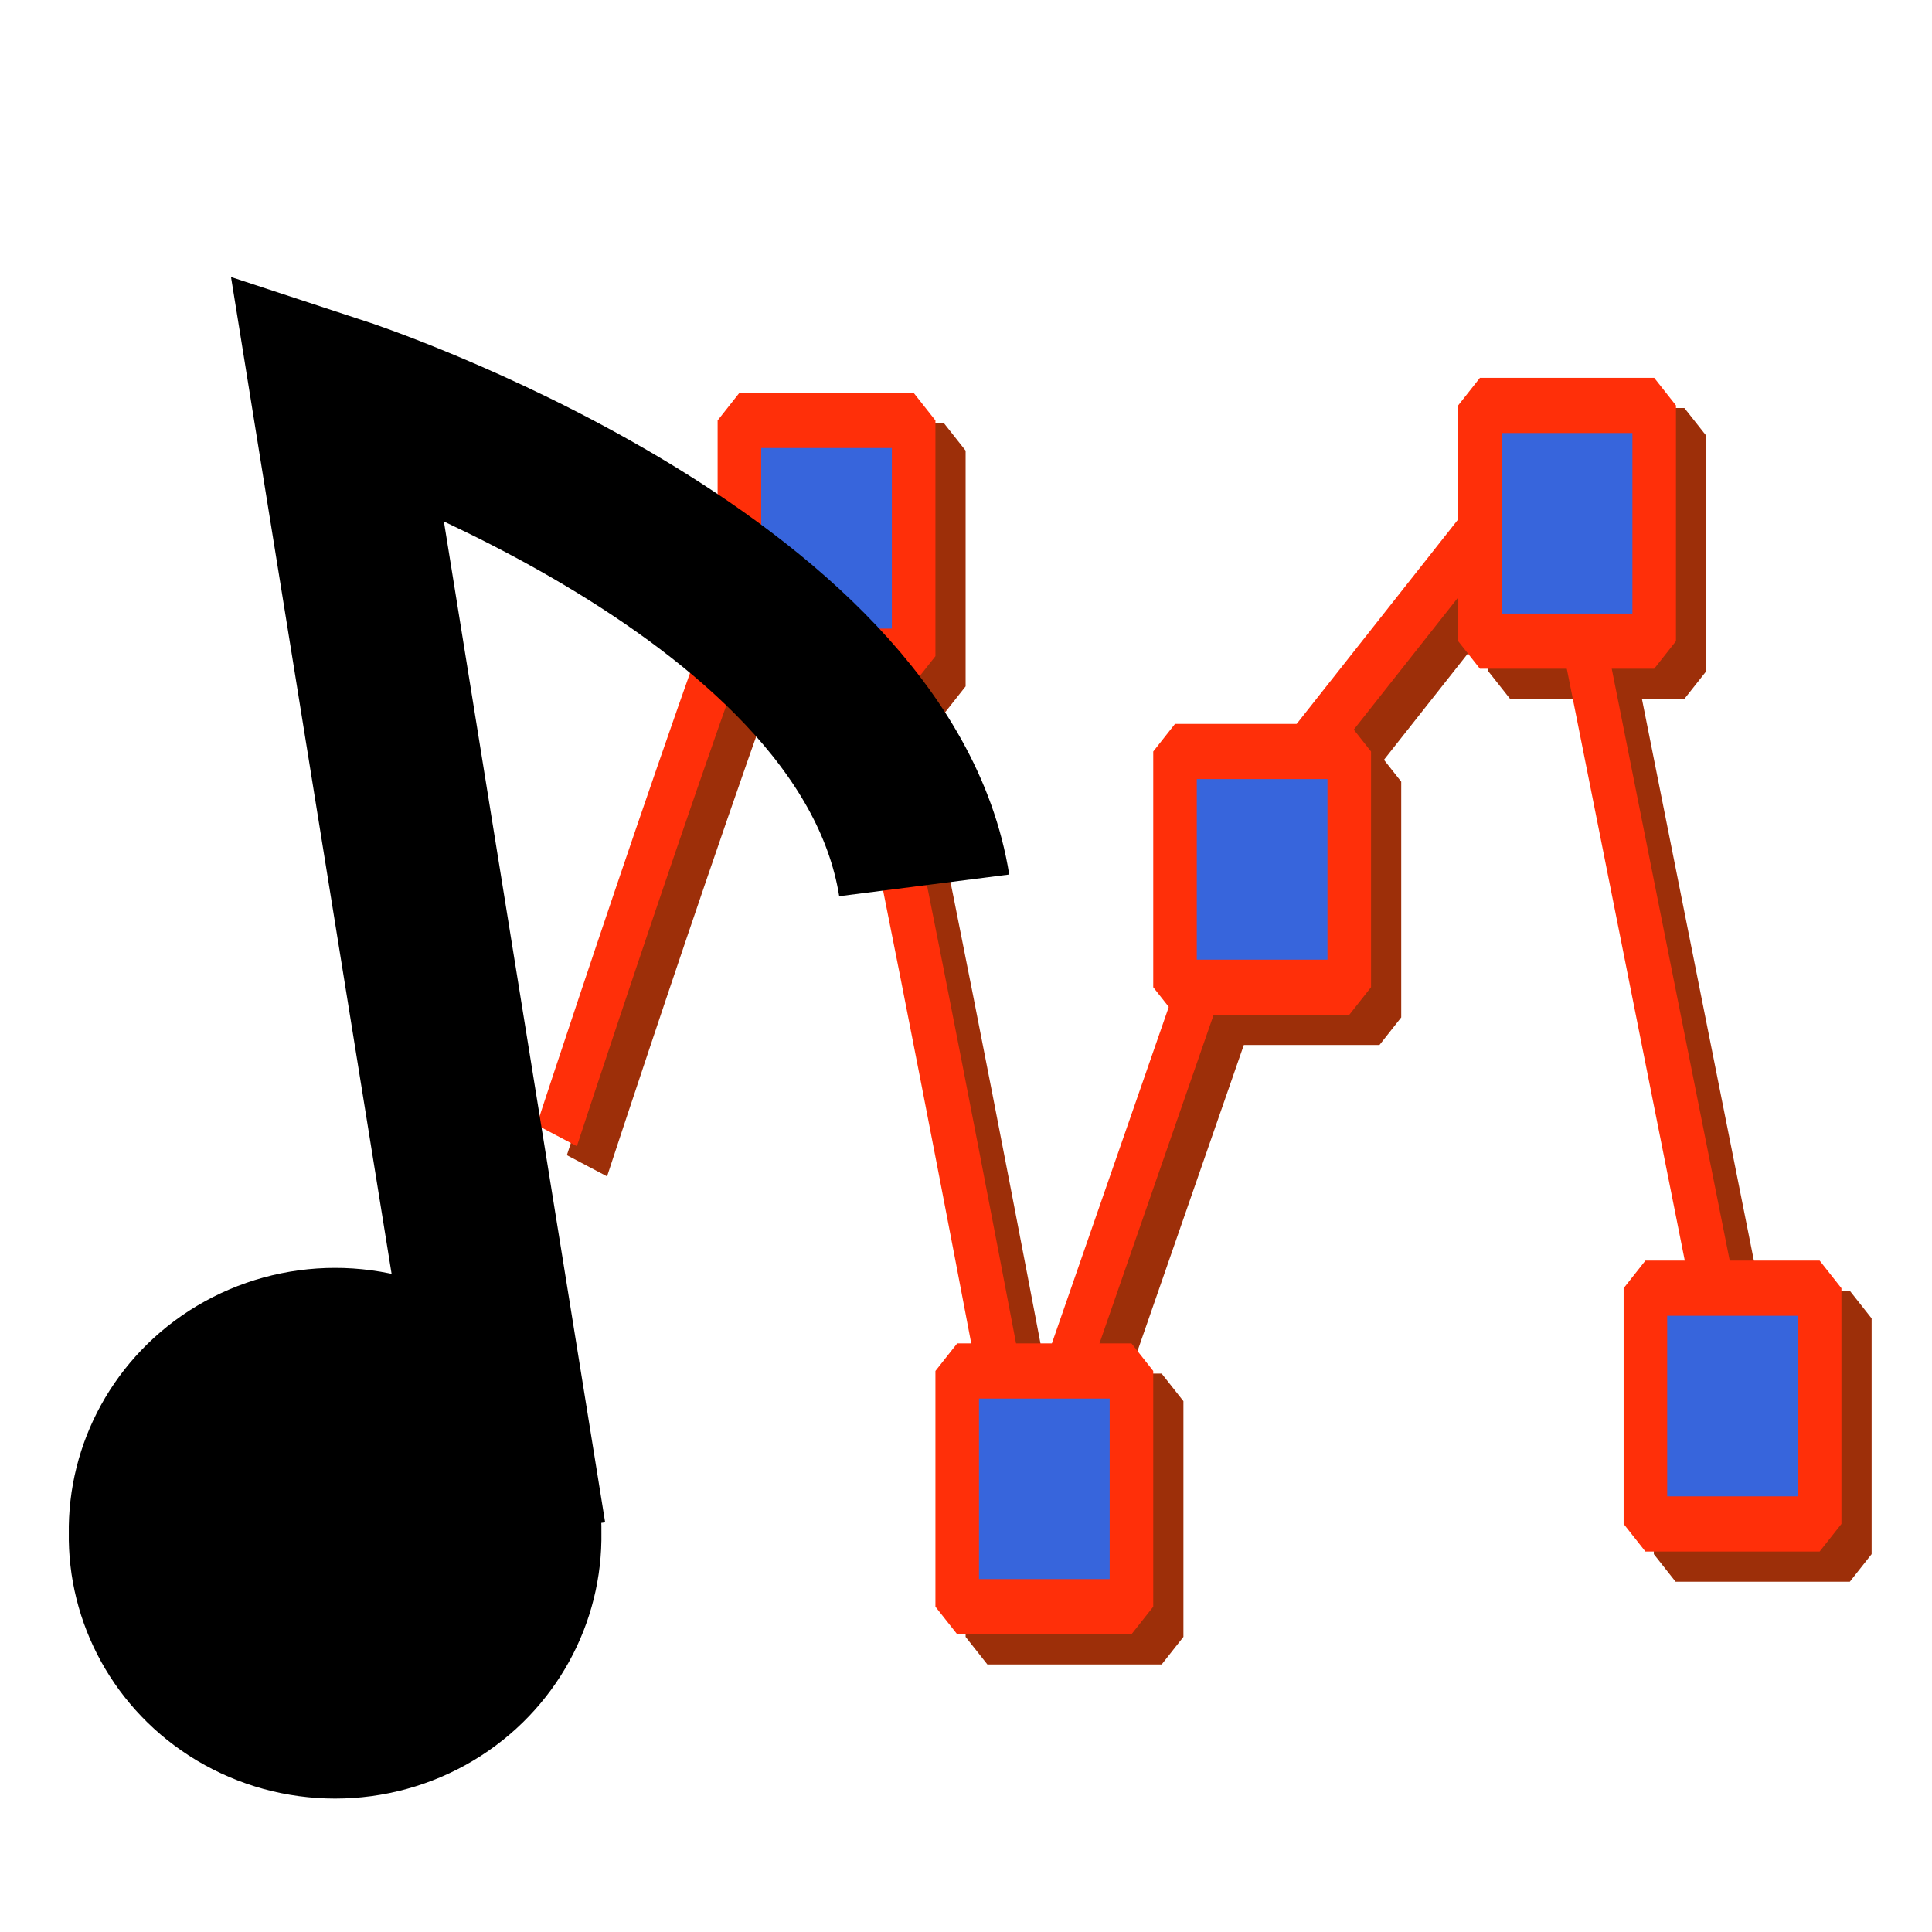
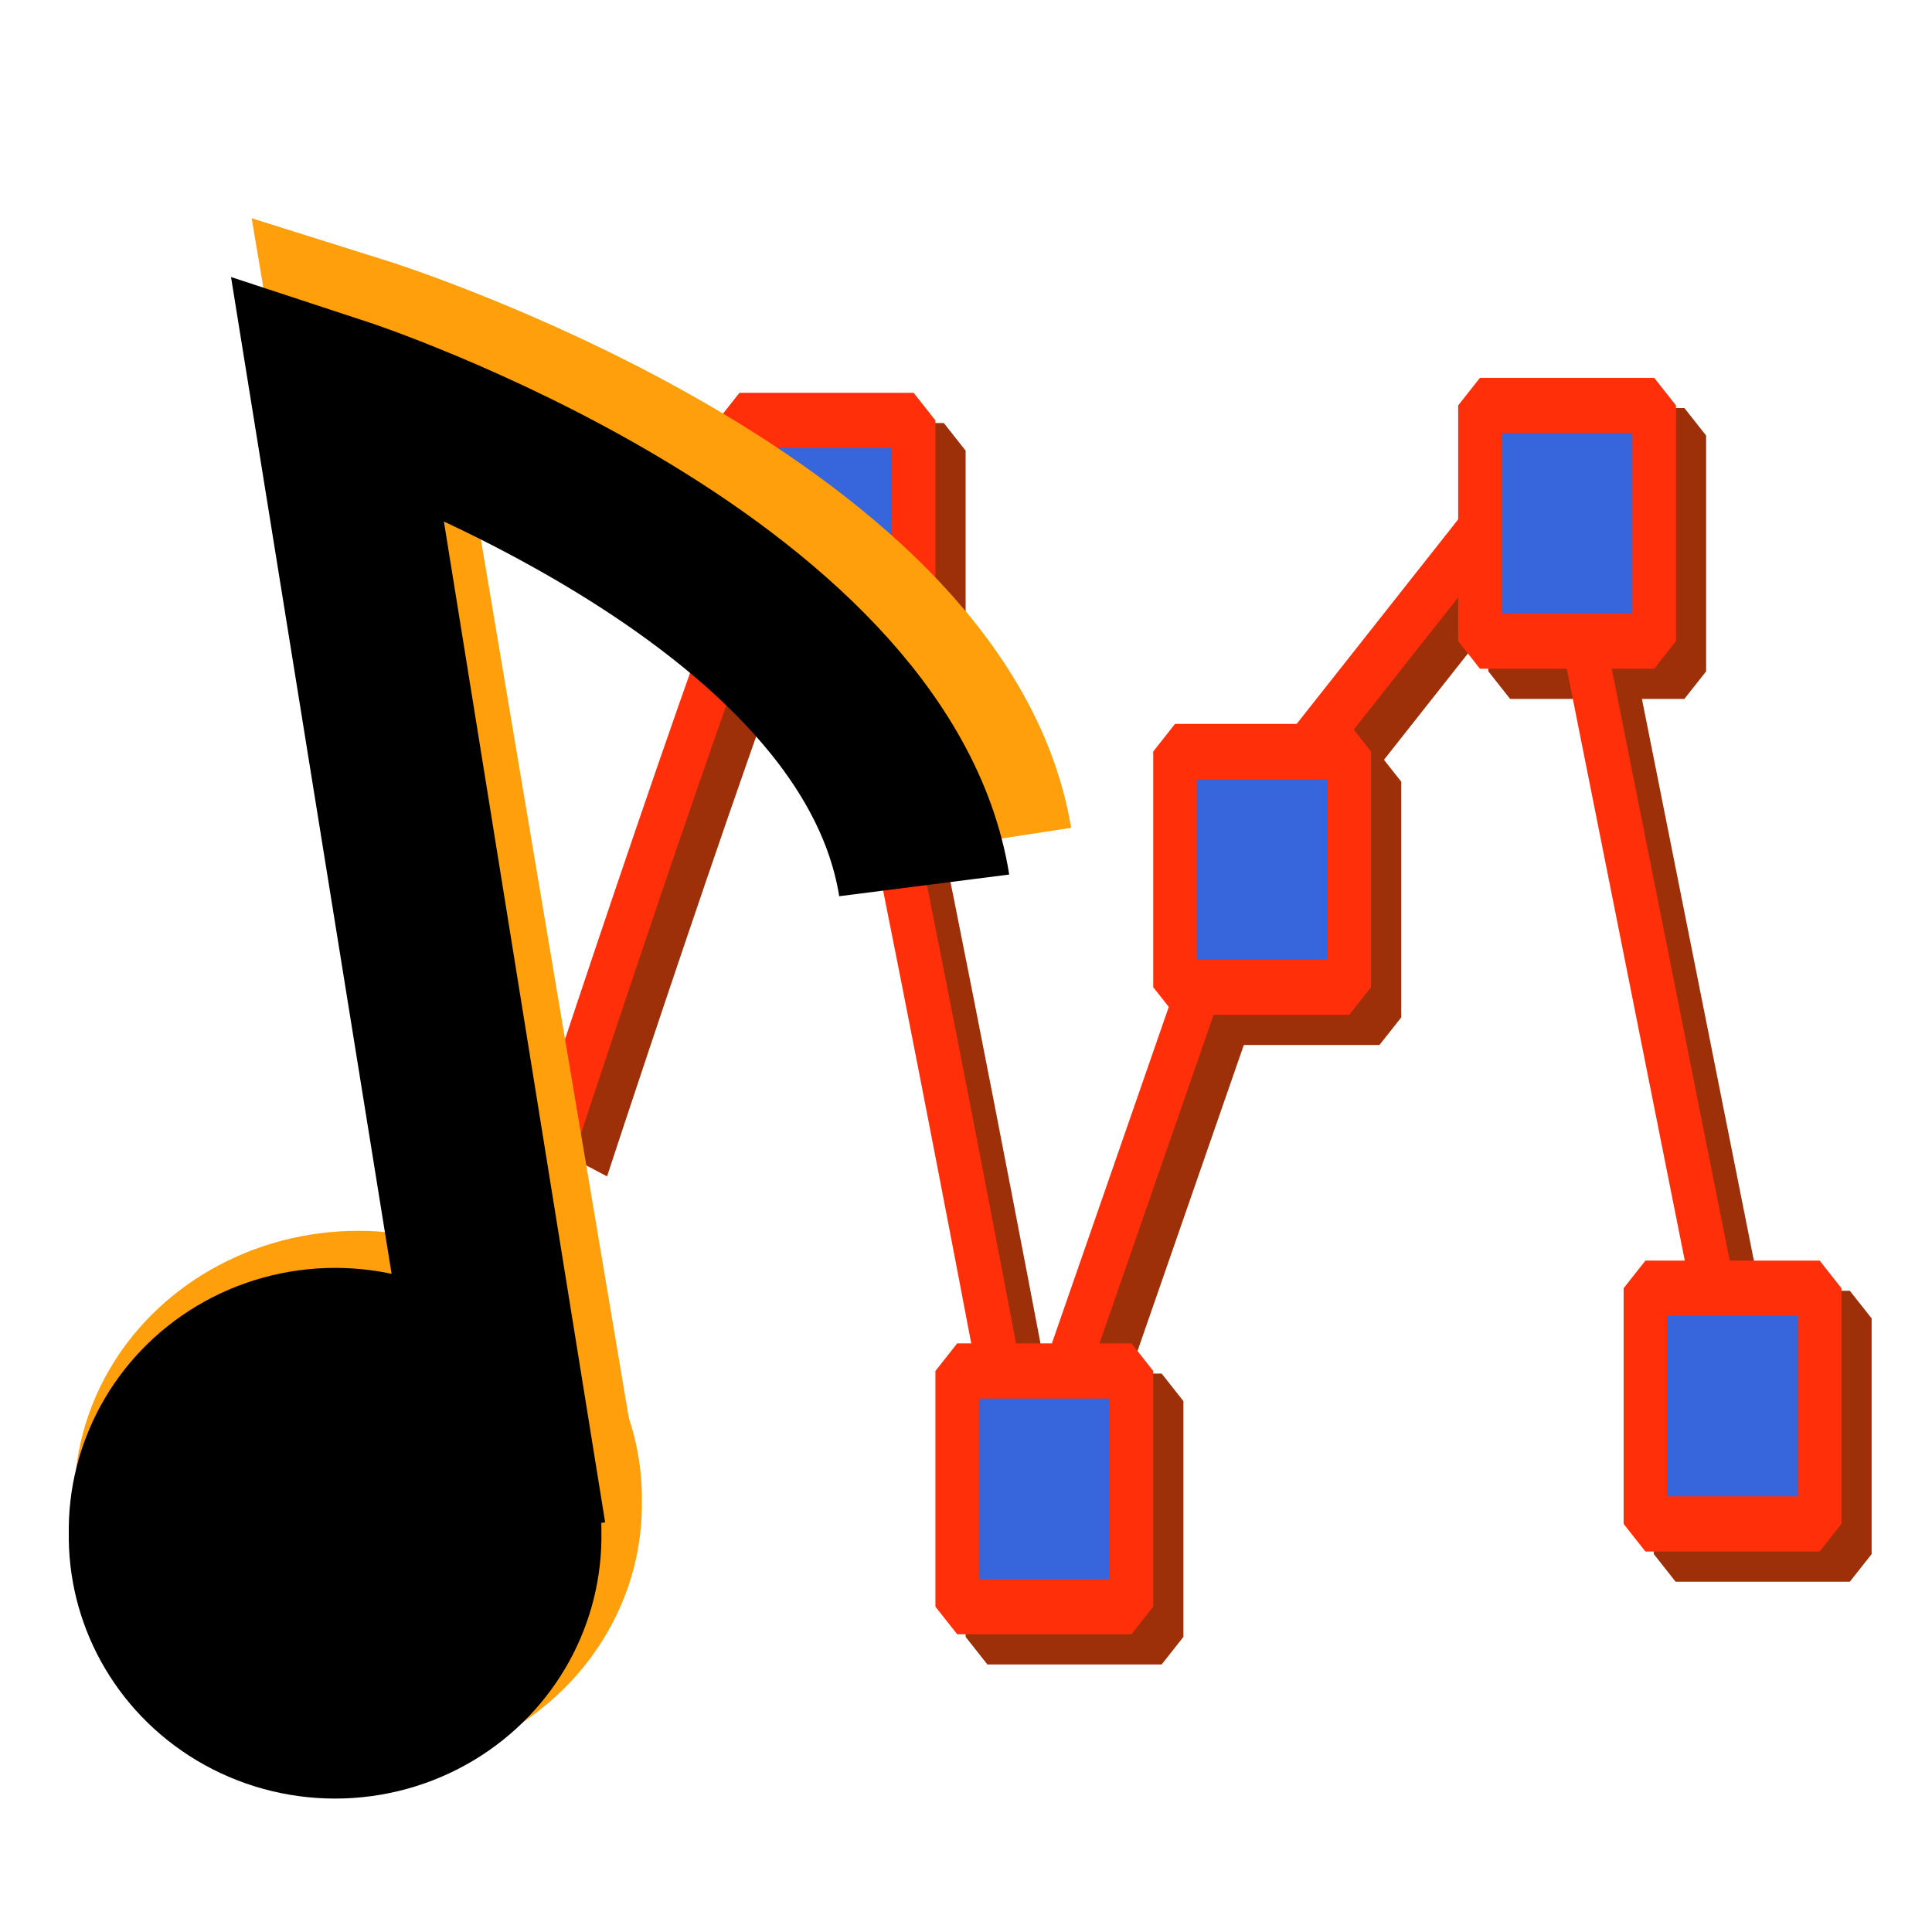
<svg xmlns="http://www.w3.org/2000/svg" width="64px" height="64px" id="svg1307">
  <defs id="defs1309" />
  <g id="layer1">
    <g id="g2285" transform="matrix(0.721512,0,0,0.913854,16.83546,2.13409)" style="stroke:#9d2f09;stroke-opacity:1">
      <path id="path2287" d="M 4,39 C 4,39 14,15 15,15 C 16,15 25,53 25,53 L 36,28 L 49,15 L 58.364,52.091" style="fill:none;fill-opacity:0.75;fill-rule:evenodd;stroke:#9d2f09;stroke-width:2;stroke-linecap:square;stroke-linejoin:bevel;stroke-miterlimit:4;stroke-dasharray:none;stroke-opacity:1" />
      <rect ry="8.545" rx="0" y="48.455" x="22" height="8.545" width="8" id="rect2289" style="color:#000000;fill:#3765dc;fill-opacity:1;fill-rule:nonzero;stroke:#9d2f09;stroke-width:2;stroke-linecap:square;stroke-linejoin:bevel;marker:none;marker-start:none;marker-mid:none;marker-end:none;stroke-miterlimit:4;stroke-dasharray:none;stroke-dashoffset:0;stroke-opacity:1;visibility:visible;display:inline;overflow:visible" />
      <rect ry="8.545" rx="0" y="26" x="32" height="8.545" width="8" id="rect2291" style="color:#000000;fill:#3765dc;fill-opacity:1;fill-rule:nonzero;stroke:#9d2f09;stroke-width:2;stroke-linecap:square;stroke-linejoin:bevel;marker:none;marker-start:none;marker-mid:none;marker-end:none;stroke-miterlimit:4;stroke-dasharray:none;stroke-dashoffset:0;stroke-opacity:1;visibility:visible;display:inline;overflow:visible" />
      <rect ry="8.545" rx="0" y="13.455" x="46" height="8.545" width="8" id="rect2293" style="color:#000000;fill:#3765dc;fill-opacity:1;fill-rule:nonzero;stroke:#9d2f09;stroke-width:2;stroke-linecap:square;stroke-linejoin:bevel;marker:none;marker-start:none;marker-mid:none;marker-end:none;stroke-miterlimit:4;stroke-dasharray:none;stroke-dashoffset:0;stroke-opacity:1;visibility:visible;display:inline;overflow:visible" />
      <rect ry="8.545" rx="0" y="45.455" x="53.597" height="8.545" width="8" id="rect2295" style="color:#000000;fill:#3765dc;fill-opacity:1;fill-rule:nonzero;stroke:#9d2f09;stroke-width:2;stroke-linecap:square;stroke-linejoin:bevel;marker:none;marker-start:none;marker-mid:none;marker-end:none;stroke-miterlimit:4;stroke-dasharray:none;stroke-dashoffset:0;stroke-opacity:1;visibility:visible;display:inline;overflow:visible" />
      <rect ry="8.545" rx="0" y="14" x="12" height="8.545" width="8" id="rect2297" style="opacity:1;color:#000000;fill:#3765dc;fill-opacity:1;fill-rule:nonzero;stroke:#9d2f09;stroke-width:2;stroke-linecap:square;stroke-linejoin:bevel;marker:none;marker-start:none;marker-mid:none;marker-end:none;stroke-miterlimit:4;stroke-dasharray:none;stroke-dashoffset:0;stroke-opacity:1;visibility:visible;display:inline;overflow:visible" />
    </g>
    <g id="g2277" transform="matrix(0.721512,0,0,0.913854,15.83546,1.134089)">
      <path id="path1370" d="M 4,39 C 4,39 14,15 15,15 C 16,15 25,53 25,53 L 36,28 L 49,15 L 58.364,52.091" style="fill:none;fill-opacity:0.75;fill-rule:evenodd;stroke:#ff2f09;stroke-width:2;stroke-linecap:square;stroke-linejoin:bevel;stroke-miterlimit:4;stroke-dasharray:none;stroke-opacity:1" />
      <rect ry="8.545" rx="0" y="48.455" x="22" height="8.545" width="8" id="rect2249" style="color:#000000;fill:#3765dc;fill-opacity:1;fill-rule:nonzero;stroke:#ff2f09;stroke-width:2;stroke-linecap:square;stroke-linejoin:bevel;marker:none;marker-start:none;marker-mid:none;marker-end:none;stroke-miterlimit:4;stroke-dasharray:none;stroke-dashoffset:0;stroke-opacity:1;visibility:visible;display:inline;overflow:visible" />
      <rect ry="8.545" rx="0" y="26" x="32" height="8.545" width="8" id="rect2251" style="color:#000000;fill:#3765dc;fill-opacity:1;fill-rule:nonzero;stroke:#ff2f09;stroke-width:2;stroke-linecap:square;stroke-linejoin:bevel;marker:none;marker-start:none;marker-mid:none;marker-end:none;stroke-miterlimit:4;stroke-dasharray:none;stroke-dashoffset:0;stroke-opacity:1;visibility:visible;display:inline;overflow:visible" />
      <rect ry="8.545" rx="0" y="13.455" x="46" height="8.545" width="8" id="rect2253" style="color:#000000;fill:#3765dc;fill-opacity:1;fill-rule:nonzero;stroke:#ff2f09;stroke-width:2;stroke-linecap:square;stroke-linejoin:bevel;marker:none;marker-start:none;marker-mid:none;marker-end:none;stroke-miterlimit:4;stroke-dasharray:none;stroke-dashoffset:0;stroke-opacity:1;visibility:visible;display:inline;overflow:visible" />
      <rect ry="8.545" rx="0" y="45.455" x="53.597" height="8.545" width="8" id="rect2255" style="color:#000000;fill:#3765dc;fill-opacity:1;fill-rule:nonzero;stroke:#ff2f09;stroke-width:2;stroke-linecap:square;stroke-linejoin:bevel;marker:none;marker-start:none;marker-mid:none;marker-end:none;stroke-miterlimit:4;stroke-dasharray:none;stroke-dashoffset:0;stroke-opacity:1;visibility:visible;display:inline;overflow:visible" />
      <rect ry="8.545" rx="0" y="14" x="12" height="8.545" width="8" id="rect2247" style="opacity:1;color:#000000;fill:#3765dc;fill-opacity:1;fill-rule:nonzero;stroke:#ff2f09;stroke-width:2;stroke-linecap:square;stroke-linejoin:bevel;marker:none;marker-start:none;marker-mid:none;marker-end:none;stroke-miterlimit:4;stroke-dasharray:none;stroke-dashoffset:0;stroke-opacity:1;visibility:visible;display:inline;overflow:visible" />
    </g>
+     <g id="g3154" transform="matrix(1.065354,0,0,1.019529,-56.54703,-46.55751)" style="stroke:#ff9f0c;stroke-opacity:1">
+       <path transform="matrix(1.617374,0,0,1.494125,20.98633,13.76496)" d="M 30.182 54 A 3.455 3.818 0 1 1  23.273,54 A 3.455 3.818 0 1 1  30.182 54 z" id="path2176" style="color:#000000;fill:none;fill-opacity:1;fill-rule:nonzero;stroke:#ff9f0c;stroke-width:4;stroke-linecap:round;stroke-linejoin:round;marker:none;marker-start:none;marker-mid:none;marker-end:none;stroke-miterlimit:4;stroke-dasharray:none;stroke-dashoffset:0;stroke-opacity:1;visibility:visible;display:inline;overflow:visible" />
+       <path id="path2178" d="M 70.345,94.449 L 64.26,56.688 C 64.26,56.688 82.057,62.529 83.73,72.988" style="fill:none;fill-opacity:0.75;fill-rule:evenodd;stroke:#ff9f0c;stroke-width:5.376;stroke-linecap:butt;stroke-linejoin:miter;stroke-miterlimit:4;stroke-dasharray:none;stroke-opacity:1" />
+     </g>
    <g id="g2228" transform="matrix(1.673145,0,0,1.494125,-58.99284,-8.757495)">
      <path transform="matrix(0.966667,0,0,1,16.05671,-14.14551)" d="M 30.182 54 A 3.455 3.818 0 1 1  23.273,54 A 3.455 3.818 0 1 1  30.182 54 z" id="path2222" style="opacity:1;color:#000000;fill:#000000;fill-opacity:1;fill-rule:nonzero;stroke:#000000;stroke-width:4;stroke-linecap:round;stroke-linejoin:round;marker:none;marker-start:none;marker-mid:none;marker-end:none;stroke-miterlimit:4;stroke-dasharray:none;stroke-dashoffset:0;stroke-opacity:1;visibility:visible;display:inline;overflow:visible" />
      <path id="path2226" d="M 45.557,39.855 L 41.921,14.582 C 41.921,14.582 52.557,18.491 53.557,25.491" style="fill:none;fill-opacity:0.75;fill-rule:evenodd;stroke:#000000;stroke-width:3.4;stroke-linecap:butt;stroke-linejoin:miter;stroke-miterlimit:4;stroke-dasharray:none;stroke-opacity:1" />
    </g>
  </g>
</svg>
